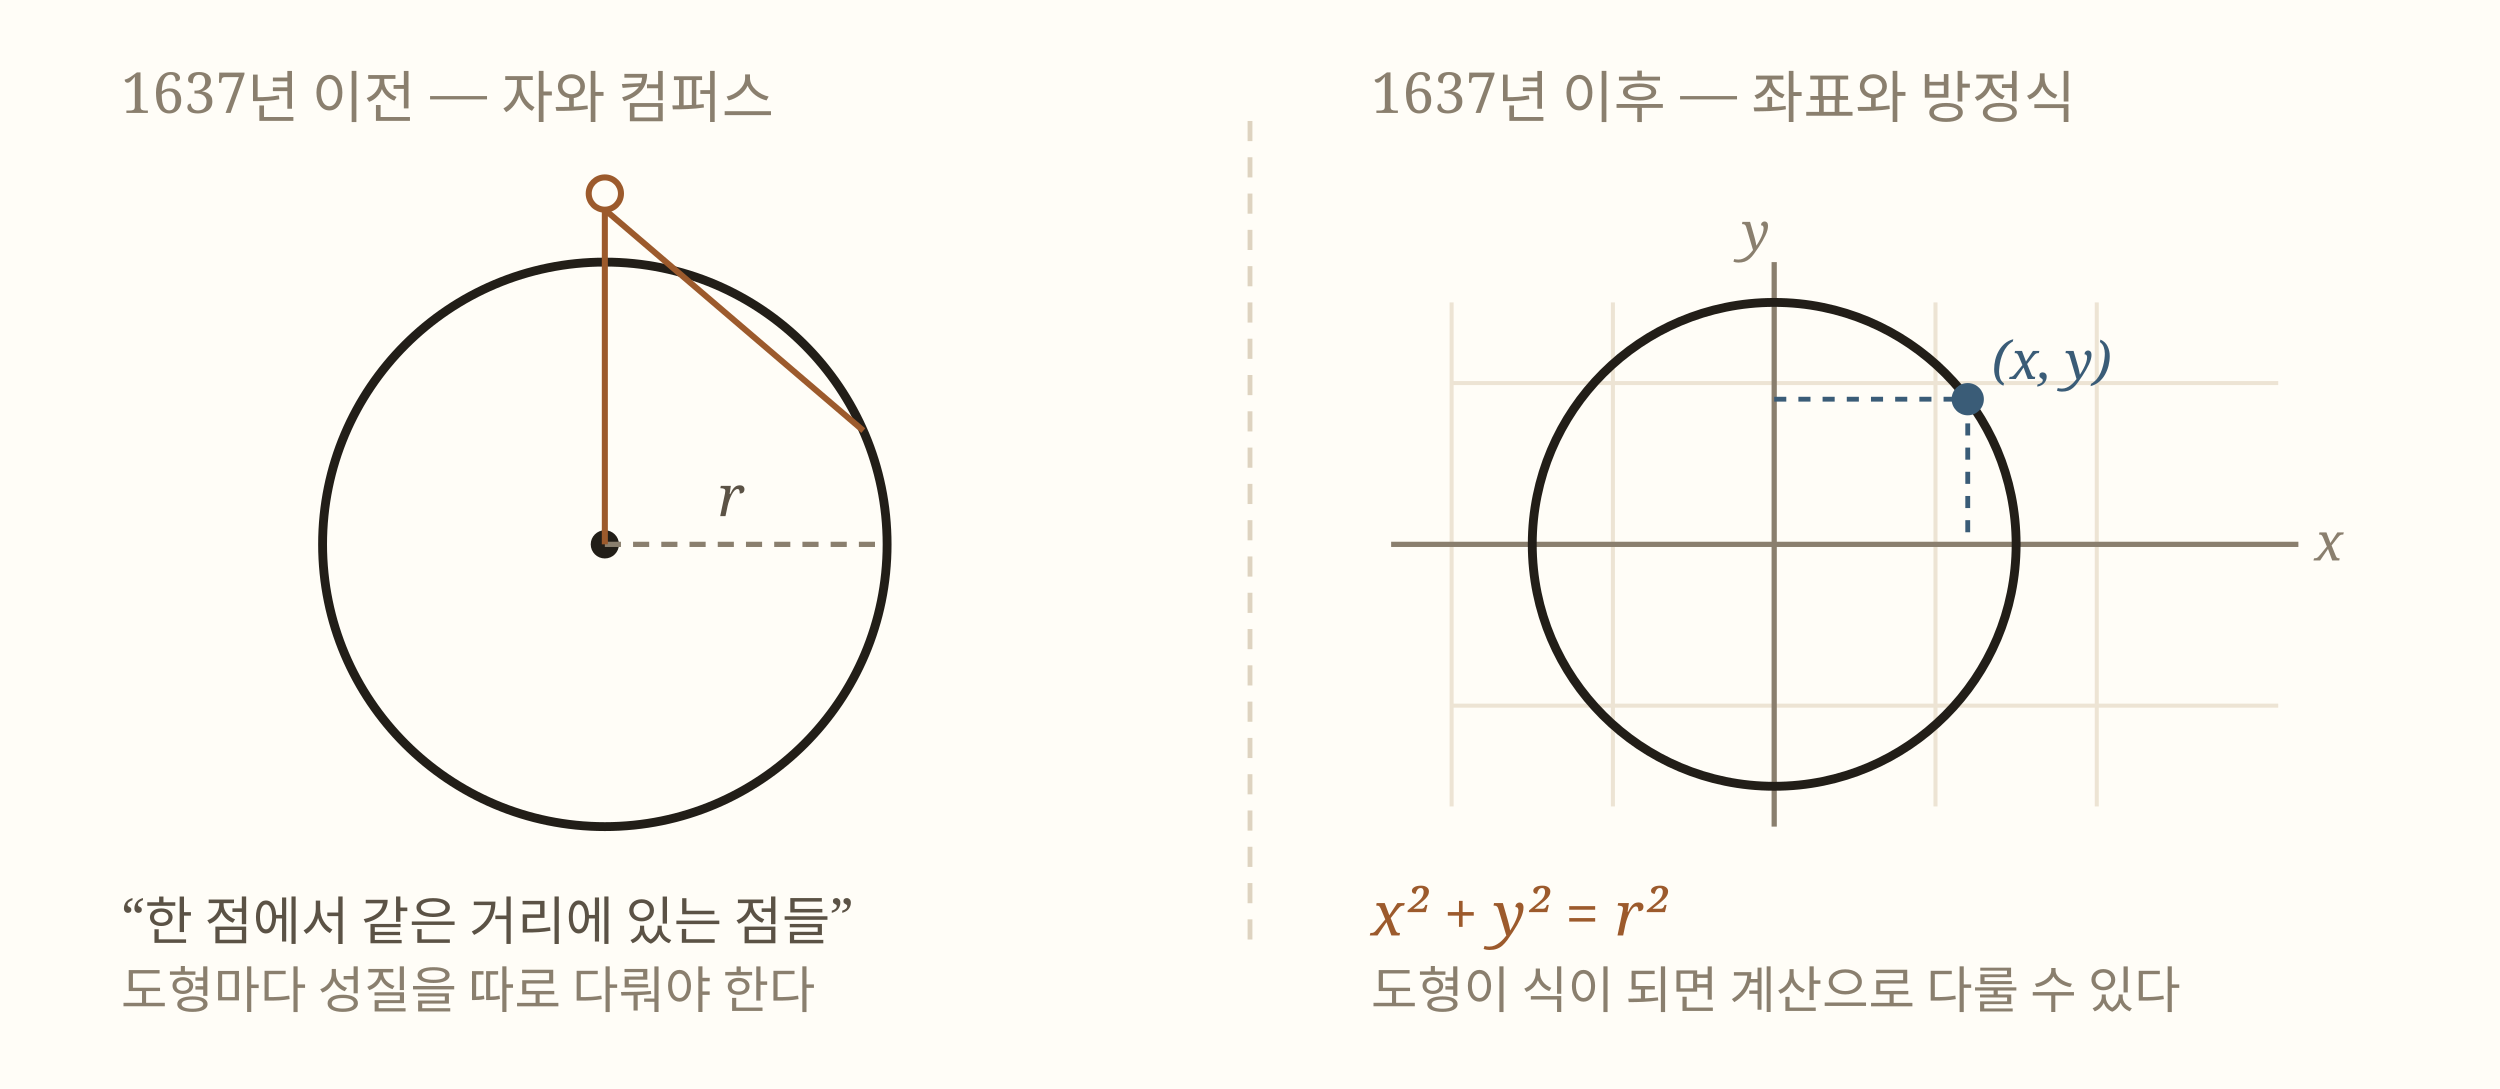
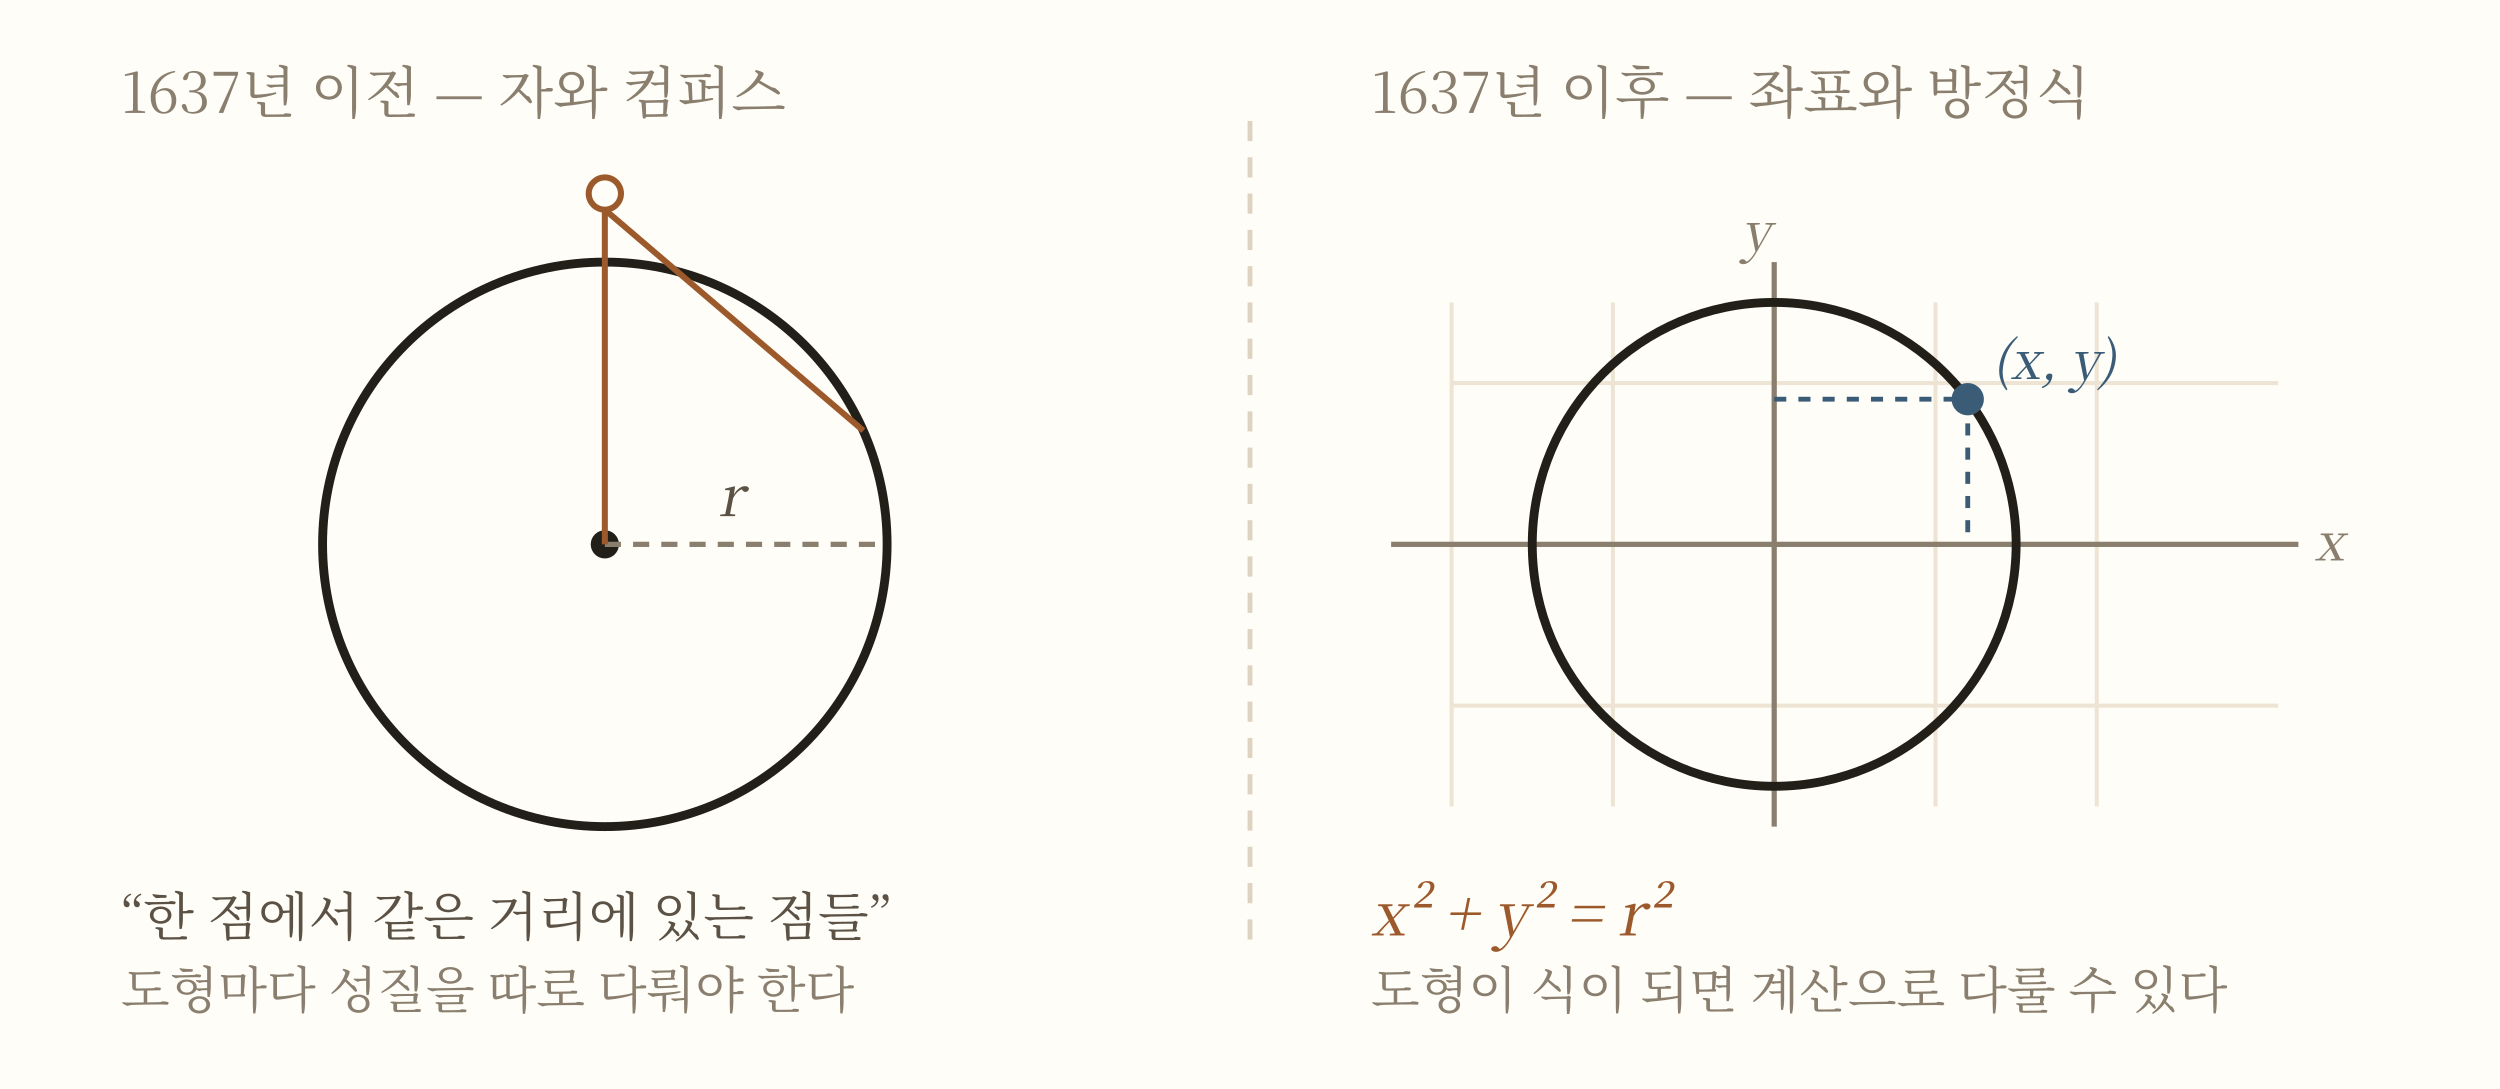
<svg xmlns="http://www.w3.org/2000/svg" viewBox="0 0 620 270" role="img" aria-label="같은 원을 작도로 다루는 방식과 방정식으로 다루는 방식의 비교">
+   <style>text{font-variant-numeric:lining-nums;font-feature-settings:"lnum" 1;}</style>
  <rect width="620" height="270" fill="#FFFDF7" />
  <line x1="310" y1="30" x2="310" y2="235" stroke="#DED3C0" stroke-width="1.2" stroke-dasharray="5 4" />
-   <text x="30" y="28" font-family="EB Garamond, Georgia, serif" font-size="14" fill="#8A7F6E">1637년 이전 — 자와 컴퍼스</text>
+   <text x="30" y="28" font-family="EB Garamond, Georgia, 'Noto Serif KR', 'Noto Serif CJK KR', NanumMyeongjo, Batang, AppleMyungjo, serif" font-size="14" fill="#8A7F6E">1637년 이전 — 자와 컴퍼스</text>
  <circle cx="150" cy="135" r="70" fill="none" stroke="#221E18" stroke-width="2.2" />
  <circle cx="150" cy="135" r="3.5" fill="#221E18" />
  <line x1="150" y1="135" x2="220" y2="135" stroke="#8A7F6E" stroke-width="1.3" stroke-dasharray="4 3" />
-   <text x="178" y="128" font-family="EB Garamond, Georgia, serif" font-style="italic" font-size="14" fill="#5B5245">r</text>
+   <text x="178" y="128" font-family="EB Garamond, Georgia, 'Noto Serif KR', 'Noto Serif CJK KR', NanumMyeongjo, Batang, AppleMyungjo, serif" font-style="italic" font-size="14" fill="#5B5245">r</text>
  <path d="M150 52 L150 135 M150 52 L214.1 106.8" fill="none" stroke="#9C5A2C" stroke-width="1.5" />
  <circle cx="150" cy="48" r="4" fill="none" stroke="#9C5A2C" stroke-width="1.5" />
-   <text x="30" y="232" font-family="EB Garamond, Georgia, serif" font-size="13" fill="#5B5245">
+   <text x="30" y="232" font-family="EB Garamond, Georgia, 'Noto Serif KR', 'Noto Serif CJK KR', NanumMyeongjo, Batang, AppleMyungjo, serif" font-size="13" fill="#5B5245">
    “한 점에서 같은 거리에 있는 점들”
  </text>
-   <text x="30" y="250" font-family="EB Garamond, Georgia, serif" font-size="12.5" fill="#8A7F6E">
+   <text x="30" y="250" font-family="EB Garamond, Georgia, 'Noto Serif KR', 'Noto Serif CJK KR', NanumMyeongjo, Batang, AppleMyungjo, serif" font-size="12.5" fill="#8A7F6E">
    도형마다 성질을 따로 다뤄야 한다
  </text>
-   <text x="340" y="28" font-family="EB Garamond, Georgia, serif" font-size="14" fill="#8A7F6E">1637년 이후 — 좌표와 방정식</text>
+   <text x="340" y="28" font-family="EB Garamond, Georgia, 'Noto Serif KR', 'Noto Serif CJK KR', NanumMyeongjo, Batang, AppleMyungjo, serif" font-size="14" fill="#8A7F6E">1637년 이후 — 좌표와 방정식</text>
  <g stroke="#EDE4D4" stroke-width="1">
    <line x1="360" y1="75" x2="360" y2="200" />
    <line x1="400" y1="75" x2="400" y2="200" />
    <line x1="480" y1="75" x2="480" y2="200" />
    <line x1="520" y1="75" x2="520" y2="200" />
    <line x1="360" y1="95" x2="565" y2="95" />
    <line x1="360" y1="175" x2="565" y2="175" />
  </g>
  <line x1="345" y1="135" x2="570" y2="135" stroke="#8A7F6E" stroke-width="1.3" />
  <line x1="440" y1="65" x2="440" y2="205" stroke="#8A7F6E" stroke-width="1.3" />
-   <text x="574" y="139" font-family="EB Garamond, Georgia, serif" font-style="italic" font-size="13" fill="#8A7F6E">x</text>
-   <text x="432" y="62" font-family="EB Garamond, Georgia, serif" font-style="italic" font-size="13" fill="#8A7F6E">y</text>
+   <text x="574" y="139" font-family="EB Garamond, Georgia, 'Noto Serif KR', 'Noto Serif CJK KR', NanumMyeongjo, Batang, AppleMyungjo, serif" font-style="italic" font-size="13" fill="#8A7F6E">x</text>
+   <text x="432" y="62" font-family="EB Garamond, Georgia, 'Noto Serif KR', 'Noto Serif CJK KR', NanumMyeongjo, Batang, AppleMyungjo, serif" font-style="italic" font-size="13" fill="#8A7F6E">y</text>
  <circle cx="440" cy="135" r="60" fill="none" stroke="#221E18" stroke-width="2.2" />
  <circle cx="488" cy="99" r="4" fill="#3A5C77" />
  <line x1="440" y1="99" x2="488" y2="99" stroke="#3A5C77" stroke-width="1.2" stroke-dasharray="3 3" />
  <line x1="488" y1="99" x2="488" y2="135" stroke="#3A5C77" stroke-width="1.2" stroke-dasharray="3 3" />
-   <text x="494" y="94" font-family="EB Garamond, Georgia, serif" font-style="italic" font-size="13" fill="#3A5C77">(x, y)</text>
-   <text x="340" y="232" font-family="EB Garamond, Georgia, serif" font-size="15" fill="#9C5A2C" font-style="italic">
+   <text x="494" y="94" font-family="EB Garamond, Georgia, 'Noto Serif KR', 'Noto Serif CJK KR', NanumMyeongjo, Batang, AppleMyungjo, serif" font-style="italic" font-size="13" fill="#3A5C77">(x, y)</text>
+   <text x="340" y="232" font-family="EB Garamond, Georgia, 'Noto Serif KR', 'Noto Serif CJK KR', NanumMyeongjo, Batang, AppleMyungjo, serif" font-size="15" fill="#9C5A2C" font-style="italic">
    x² + y² = r²
  </text>
-   <text x="340" y="250" font-family="EB Garamond, Georgia, serif" font-size="12.5" fill="#8A7F6E">
+   <text x="340" y="250" font-family="EB Garamond, Georgia, 'Noto Serif KR', 'Noto Serif CJK KR', NanumMyeongjo, Batang, AppleMyungjo, serif" font-size="12.5" fill="#8A7F6E">
    도형이 식이 되면 계산으로 다룰 수 있다
  </text>
</svg>
